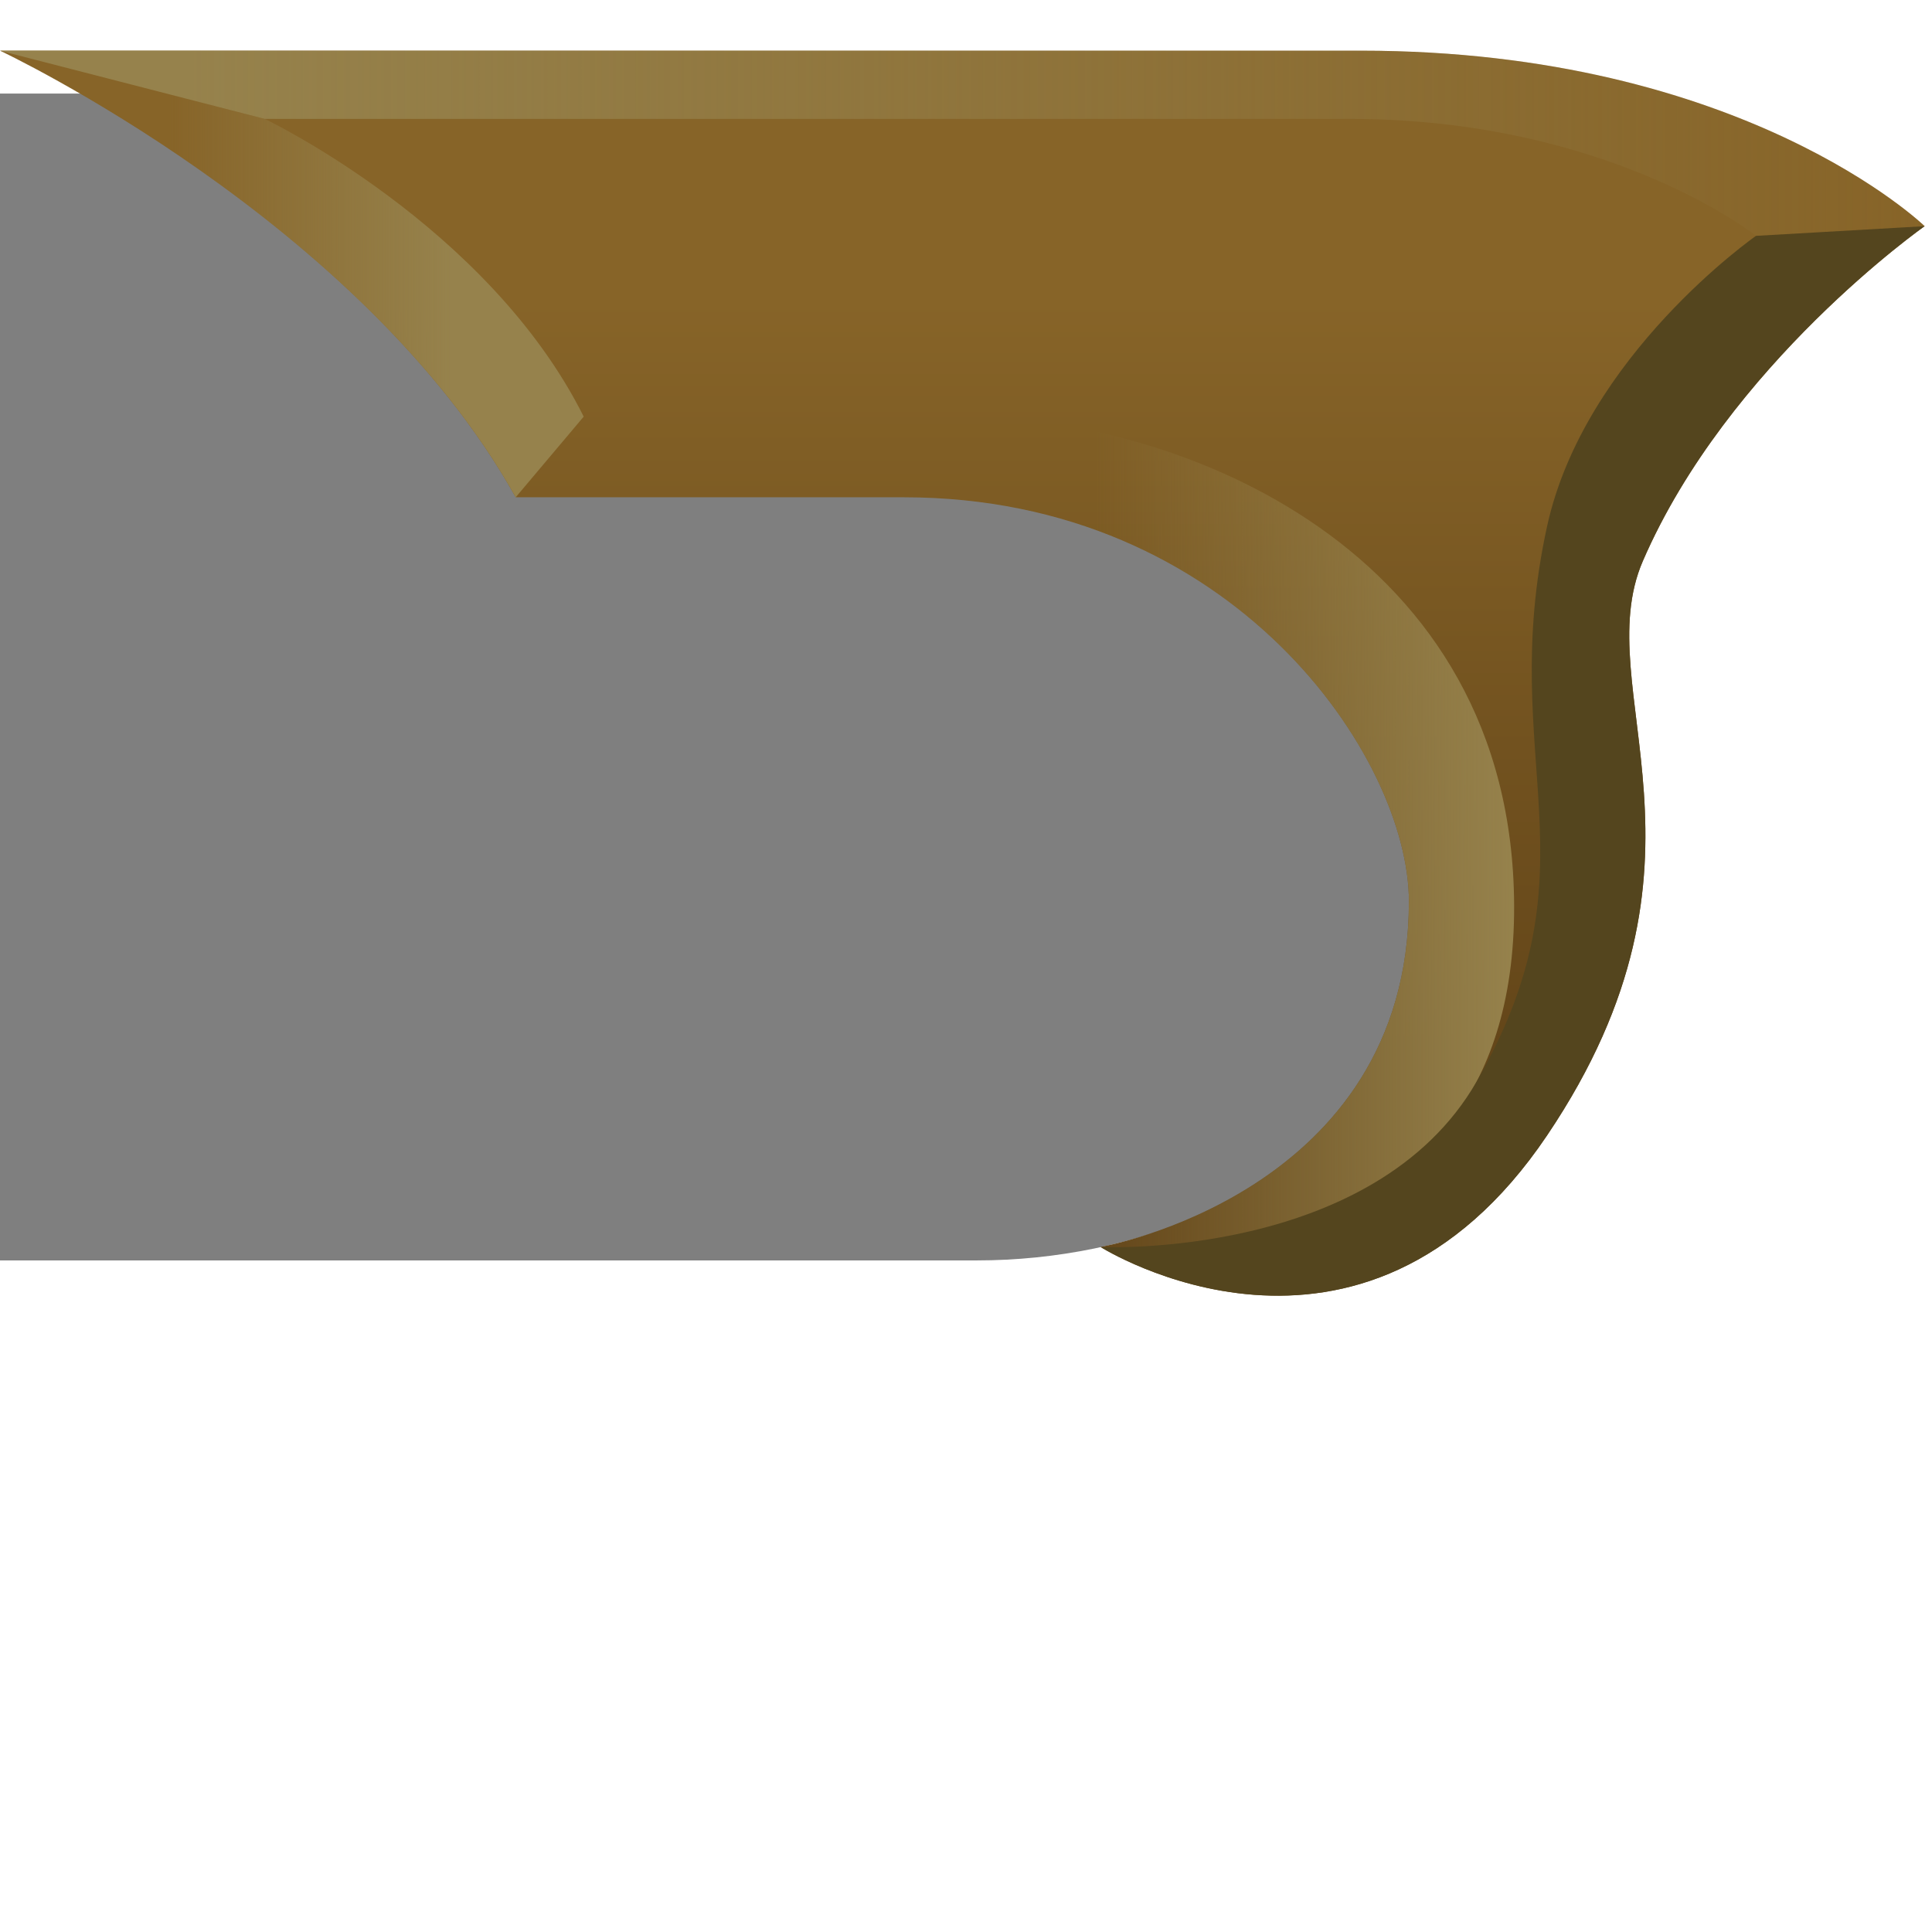
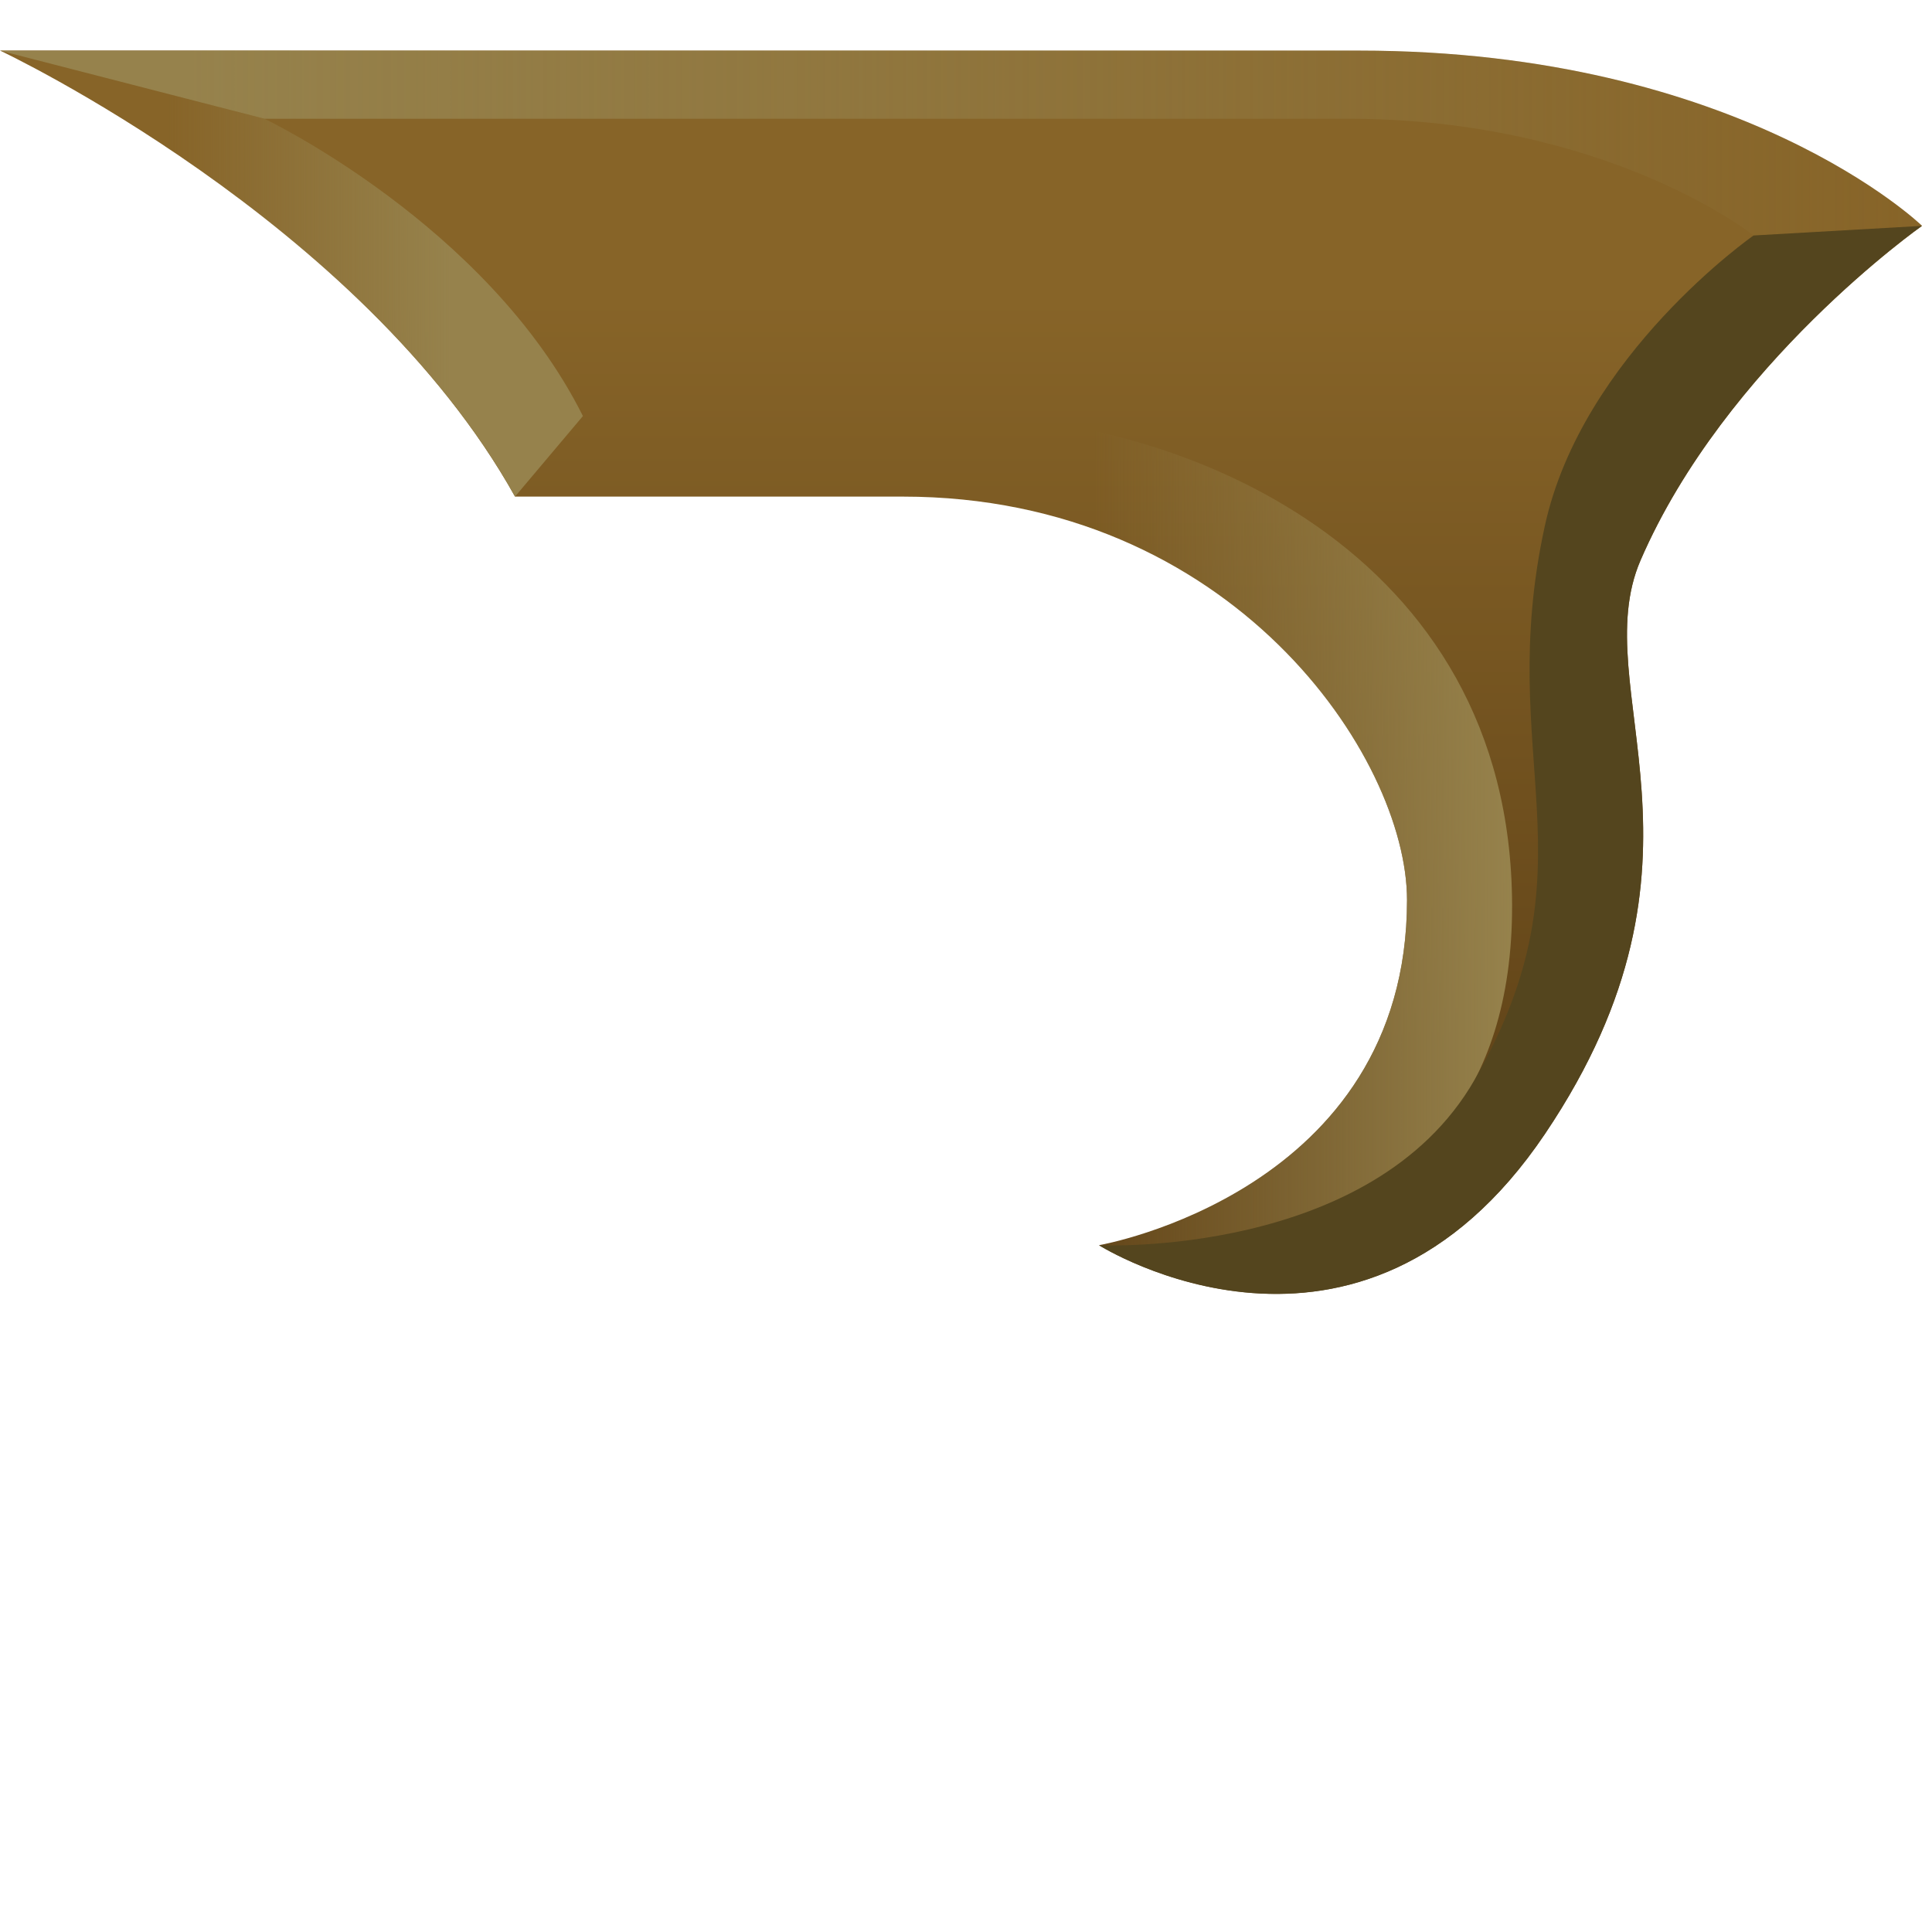
- <svg xmlns="http://www.w3.org/2000/svg" viewBox="0 0 45.764 45.937" preserveAspectRatio="none">
-   <path opacity="0.5" d="M23.217,2.224c7.661,0,13.872,6.211,13.872,13.873c0,7.66-6.211,13.872-13.872,13.872H0V2.224H23.217z" />
+ <svg xmlns="http://www.w3.org/2000/svg" viewBox="0 0 46 46" preserveAspectRatio="none">
  <g>
-     <linearGradient id="SVGID_2_" gradientUnits="userSpaceOnUse" x1="22.882" y1="30.808" x2="22.882" y2="1.205">
+     <linearGradient id="SVGID_1_" gradientUnits="userSpaceOnUse" x1="22.884" y1="775.87" x2="22.884" y2="746.269" gradientTransform="matrix(1 0 0 1 0 -745.0625)">
      <stop offset="0.2" style="stop-color:#644619" />
      <stop offset="0.8" style="stop-color:#876428" />
    </linearGradient>
-     <path fill="url(#SVGID_2_)" d="M45.764,5.377c0,0-4.299-4.172-13.4-4.172c-5.311,0-32.363,0-32.363,0S8.598,5.25,12.262,11.824 c0,0,2.908,0,9.23,0c7.836,0,12.008,6.194,12.008,9.607c0,6.953-7.332,8.217-7.332,8.217s6.195,3.918,10.619-2.655 c4.426-6.573,0.951-10.589,2.275-13.653C41.086,8.664,45.764,5.377,45.764,5.377z" />
-     <linearGradient id="SVGID_4_" gradientUnits="userSpaceOnUse" x1="0" y1="3.406" x2="45.764" y2="3.406">
+     <path fill="url(#SVGID_1_)" d="M45.764,5.377c0,0-4.299-4.172-13.4-4.172c-5.311,0-32.361,0-32.361,0s8.596,4.045,12.26,10.619 c0,0,2.908,0,9.23,0c7.836,0,12.008,6.193,12.008,9.606c0,6.952-7.332,8.217-7.332,8.217s6.193,3.918,10.619-2.654 c4.426-6.573,0.949-10.59,2.273-13.653C41.086,8.664,45.764,5.377,45.764,5.377z" />
+     <linearGradient id="SVGID_2_" gradientUnits="userSpaceOnUse" x1="0" y1="748.469" x2="45.764" y2="748.469" gradientTransform="matrix(1 0 0 1 0 -745.0625)">
      <stop offset="0.099" style="stop-color:#96824C" />
      <stop offset="1" style="stop-color:#96824C;stop-opacity:0" />
    </linearGradient>
-     <path fill="url(#SVGID_4_)" d="M0,1.205l6.295,1.622c0,0,19.594,0,25.789,0c6.193,0,9.67,2.781,9.67,2.781l4.01-0.23 c0,0-4.299-4.172-13.4-4.172C27.053,1.205,0,1.205,0,1.205z" />
-     <linearGradient id="SVGID_6_" gradientUnits="userSpaceOnUse" x1="0" y1="6.515" x2="13.879" y2="6.515">
+     <path fill="url(#SVGID_2_)" d="M0,1.205l6.295,1.622c0,0,19.594,0,25.789,0c6.191,0,9.67,2.78,9.67,2.78l4.01-0.229 c0,0-4.299-4.172-13.4-4.172C27.053,1.205,0,1.205,0,1.205z" />
+     <linearGradient id="SVGID_3_" gradientUnits="userSpaceOnUse" x1="0" y1="751.577" x2="13.879" y2="751.577" gradientTransform="matrix(1 0 0 1 0 -745.0625)">
      <stop offset="0.29" style="stop-color:#96824C;stop-opacity:0" />
      <stop offset="0.772" style="stop-color:#96824C" />
    </linearGradient>
-     <path fill="url(#SVGID_6_)" d="M6.295,2.827L0,1.205c0,0,8.598,4.045,12.262,10.619l1.617-1.918 C11.604,5.354,6.295,2.827,6.295,2.827z" />
-     <linearGradient id="SVGID_8_" gradientUnits="userSpaceOnUse" x1="12.262" y1="19.801" x2="36.002" y2="19.801">
+     <path fill="url(#SVGID_3_)" d="M6.295,2.827L0,1.205c0,0,8.598,4.045,12.262,10.619l1.617-1.918 C11.604,5.354,6.295,2.827,6.295,2.827z" />
+     <linearGradient id="SVGID_4_" gradientUnits="userSpaceOnUse" x1="12.262" y1="764.864" x2="36.002" y2="764.864" gradientTransform="matrix(1 0 0 1 0 -745.0625)">
      <stop offset="0.581" style="stop-color:#96824C;stop-opacity:0" />
      <stop offset="1" style="stop-color:#96824C" />
    </linearGradient>
-     <path fill="url(#SVGID_8_)" d="M26.168,29.649c0,0,9.865,1.159,9.834-8.113c-0.029-8.493-7.963-11.63-13.121-11.63 c-4.08,0-9.002,0-9.002,0l-1.617,1.918c0,0,2.908,0,9.23,0c7.836,0,12.008,6.194,12.008,9.607 C33.5,28.385,26.168,29.649,26.168,29.649z" />
-     <path fill="#54451E" d="M36.787,26.995c4.426-6.574,0.951-10.589,2.275-13.653c2.023-4.678,6.701-7.964,6.701-7.964v0l-4.01,0.23 c0,0-4.082,2.845-4.969,6.913c-1.217,5.573,1.271,8.068-1.672,13.192c-2.438,4.244-8.928,3.938-8.943,3.937l-0.002,0v0 C26.178,29.655,32.365,33.563,36.787,26.995z" />
+     <path fill="url(#SVGID_4_)" d="M26.168,29.649c0,0,9.865,1.159,9.834-8.112c-0.029-8.493-7.963-11.63-13.121-11.63 c-4.08,0-9.002,0-9.002,0l-1.617,1.918c0,0,2.908,0,9.23,0c7.836,0,12.008,6.193,12.008,9.606 C33.5,28.385,26.168,29.649,26.168,29.649z" />
+     <path fill="#54451E" d="M36.787,26.995c4.426-6.574,0.949-10.589,2.273-13.653c2.023-4.678,6.701-7.964,6.701-7.964l0,0 l-4.01,0.229c0,0-4.082,2.846-4.969,6.913c-1.219,5.572,1.271,8.067-1.674,13.191c-2.438,4.244-8.928,3.938-8.941,3.938h-0.002l0,0 C26.178,29.656,32.365,33.563,36.787,26.995z" />
    <path fill="#231F20" d="M13.879,0" />
  </g>
</svg>
